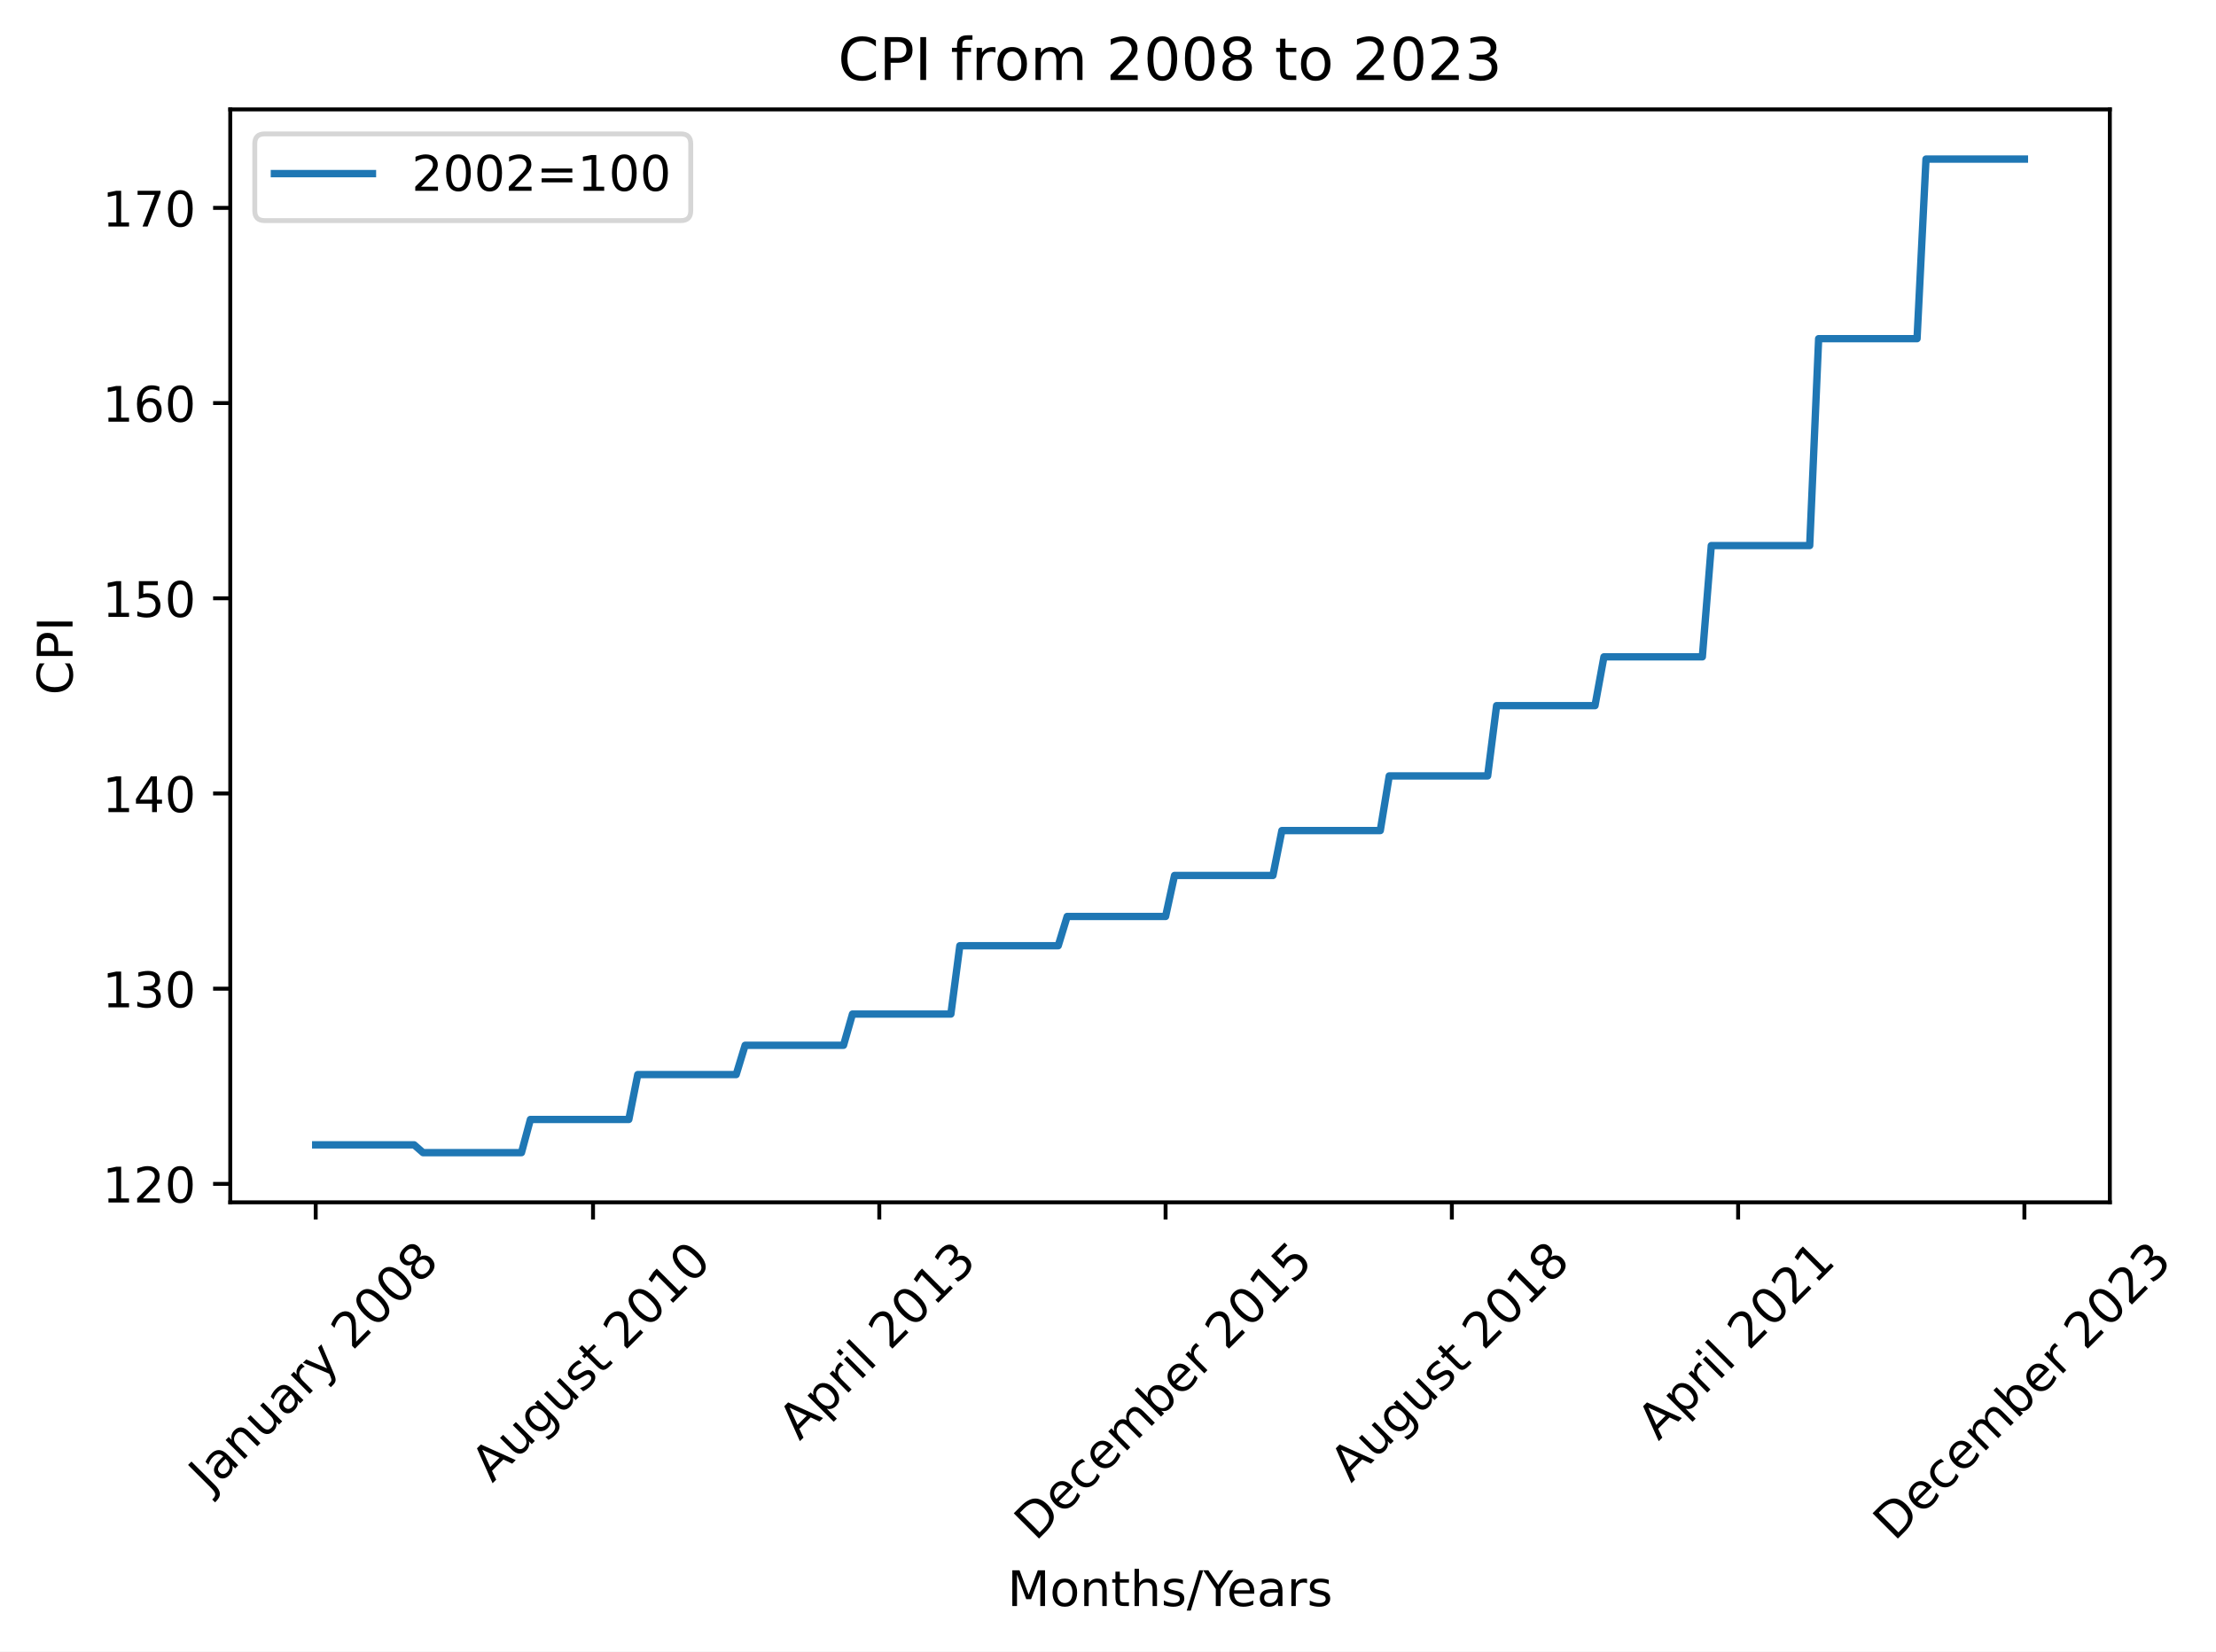
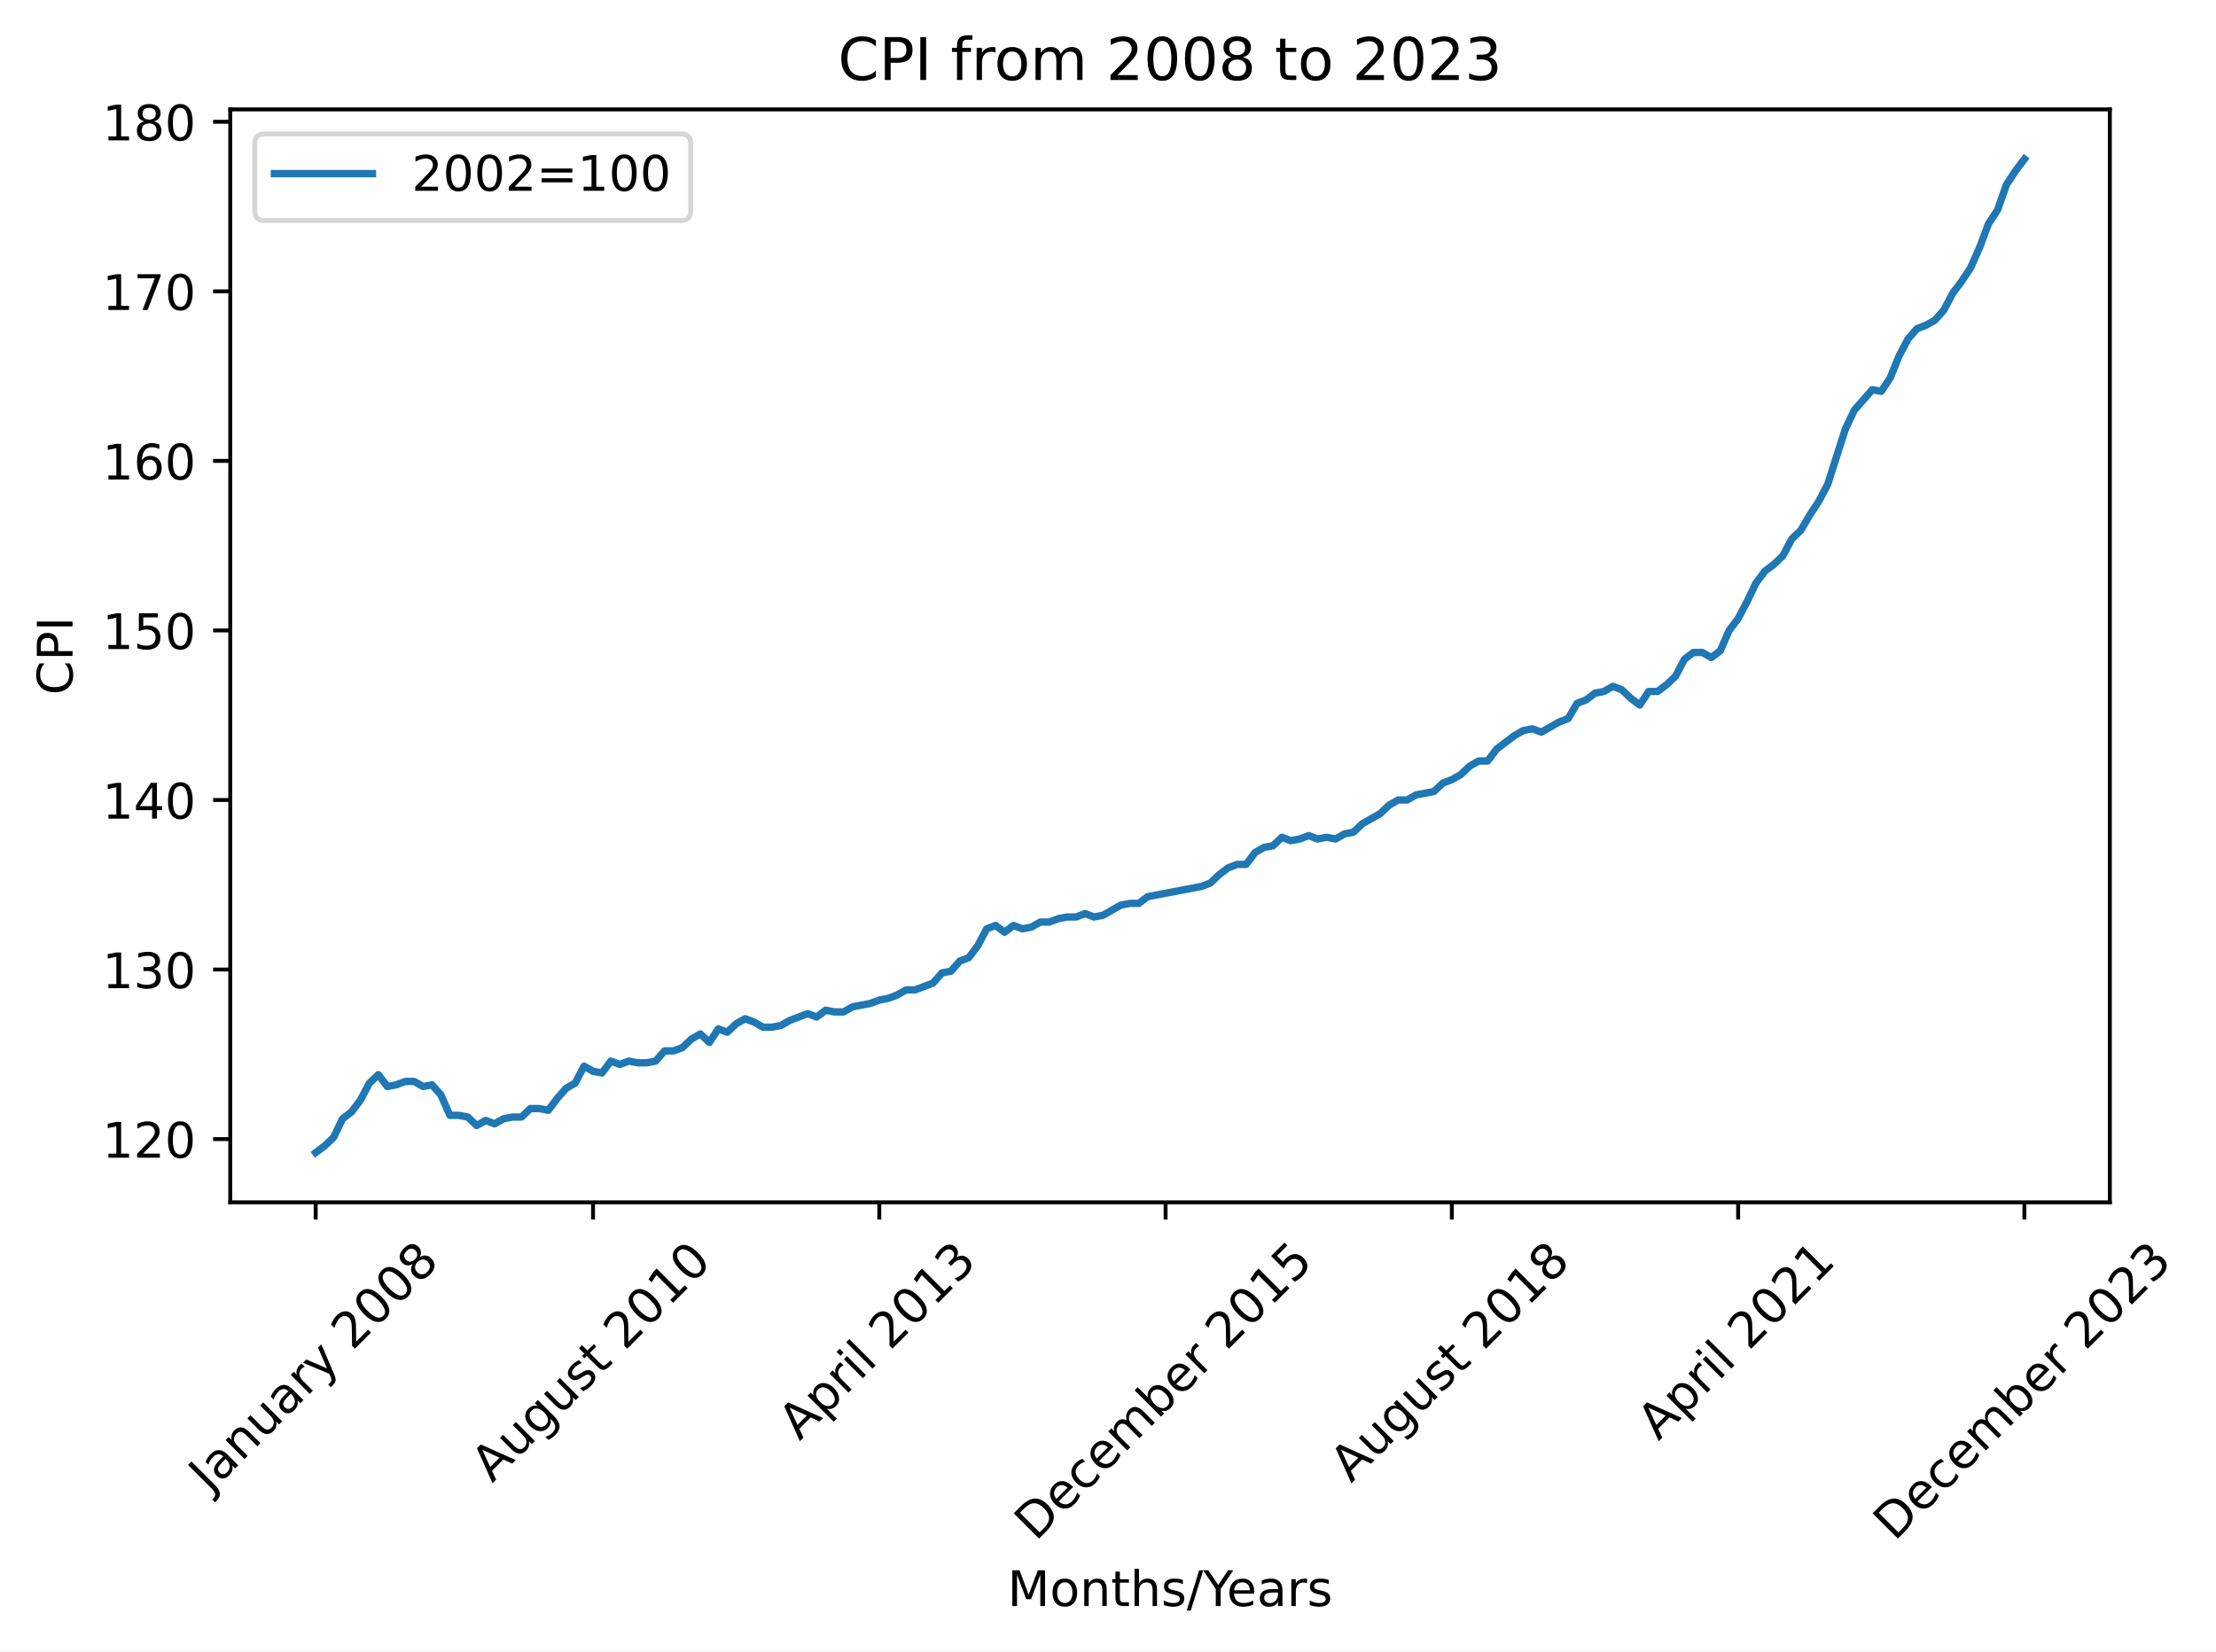
<svg xmlns="http://www.w3.org/2000/svg" xmlns:xlink="http://www.w3.org/1999/xlink" width="451.976pt" height="336.898pt" viewBox="0 0 451.976 336.898" version="1.1">
  <defs>
    <style type="text/css">*{stroke-linejoin: round; stroke-linecap: butt}</style>
  </defs>
  <g id="figure_1">
    <g id="patch_1">
      <path d="M 0 336.898  L 451.976 336.898  L 451.976 0  L 0 0  z " style="fill: #ffffff" />
    </g>
    <g id="axes_1">
      <g id="patch_2">
        <path d="M 46.966 245.264  L 430.323 245.264  L 430.323 22.318  L 46.966 22.318  z " style="fill: #ffffff" />
      </g>
      <g id="matplotlib.axis_1">
        <g id="xtick_1">
          <g id="line2d_1">
            <defs>
-               <path id="mdcf46499f5" d="M 0 0  L 0 3.5  " style="stroke: #000000; stroke-width: 0.8" />
+               <path id="m5ef71fe2a1" d="M 0 0  L 0 3.5  " style="stroke: #000000; stroke-width: 0.8" />
            </defs>
            <g>
-               <use xlink:href="#mdcf46499f5" x="64.391" y="245.264" style="stroke: #000000; stroke-width: 0.8" />
+               <use xlink:href="#m5ef71fe2a1" x="64.391" y="245.264" style="stroke: #000000; stroke-width: 0.8" />
            </g>
          </g>
          <g id="text_1">
            <g transform="translate(42.81703 304.6871) rotate(-45) scale(0.1 -0.1)">
              <defs>
                <path id="DejaVuSans-4a" d="M 628 4666  L 1259 4666  L 1259 325  Q 1259 -519 939 -900  Q 619 -1281 -91 -1281  L -331 -1281  L -331 -750  L -134 -750  Q 284 -750 456 -515  Q 628 -281 628 325  L 628 4666  z " transform="scale(0.015625)" />
                <path id="DejaVuSans-61" d="M 2194 1759  Q 1497 1759 1228 1600  Q 959 1441 959 1056  Q 959 750 1161 570  Q 1363 391 1709 391  Q 2188 391 2477 730  Q 2766 1069 2766 1631  L 2766 1759  L 2194 1759  z M 3341 1997  L 3341 0  L 2766 0  L 2766 531  Q 2569 213 2275 61  Q 1981 -91 1556 -91  Q 1019 -91 701 211  Q 384 513 384 1019  Q 384 1609 779 1909  Q 1175 2209 1959 2209  L 2766 2209  L 2766 2266  Q 2766 2663 2505 2880  Q 2244 3097 1772 3097  Q 1472 3097 1187 3025  Q 903 2953 641 2809  L 641 3341  Q 956 3463 1253 3523  Q 1550 3584 1831 3584  Q 2591 3584 2966 3190  Q 3341 2797 3341 1997  z " transform="scale(0.015625)" />
                <path id="DejaVuSans-6e" d="M 3513 2113  L 3513 0  L 2938 0  L 2938 2094  Q 2938 2591 2744 2837  Q 2550 3084 2163 3084  Q 1697 3084 1428 2787  Q 1159 2491 1159 1978  L 1159 0  L 581 0  L 581 3500  L 1159 3500  L 1159 2956  Q 1366 3272 1645 3428  Q 1925 3584 2291 3584  Q 2894 3584 3203 3211  Q 3513 2838 3513 2113  z " transform="scale(0.015625)" />
                <path id="DejaVuSans-75" d="M 544 1381  L 544 3500  L 1119 3500  L 1119 1403  Q 1119 906 1312 657  Q 1506 409 1894 409  Q 2359 409 2629 706  Q 2900 1003 2900 1516  L 2900 3500  L 3475 3500  L 3475 0  L 2900 0  L 2900 538  Q 2691 219 2414 64  Q 2138 -91 1772 -91  Q 1169 -91 856 284  Q 544 659 544 1381  z M 1991 3584  L 1991 3584  z " transform="scale(0.015625)" />
                <path id="DejaVuSans-72" d="M 2631 2963  Q 2534 3019 2420 3045  Q 2306 3072 2169 3072  Q 1681 3072 1420 2755  Q 1159 2438 1159 1844  L 1159 0  L 581 0  L 581 3500  L 1159 3500  L 1159 2956  Q 1341 3275 1631 3429  Q 1922 3584 2338 3584  Q 2397 3584 2469 3576  Q 2541 3569 2628 3553  L 2631 2963  z " transform="scale(0.015625)" />
                <path id="DejaVuSans-79" d="M 2059 -325  Q 1816 -950 1584 -1140  Q 1353 -1331 966 -1331  L 506 -1331  L 506 -850  L 844 -850  Q 1081 -850 1212 -737  Q 1344 -625 1503 -206  L 1606 56  L 191 3500  L 800 3500  L 1894 763  L 2988 3500  L 3597 3500  L 2059 -325  z " transform="scale(0.015625)" />
                <path id="DejaVuSans-20" transform="scale(0.015625)" />
                <path id="DejaVuSans-32" d="M 1228 531  L 3431 531  L 3431 0  L 469 0  L 469 531  Q 828 903 1448 1529  Q 2069 2156 2228 2338  Q 2531 2678 2651 2914  Q 2772 3150 2772 3378  Q 2772 3750 2511 3984  Q 2250 4219 1831 4219  Q 1534 4219 1204 4116  Q 875 4013 500 3803  L 500 4441  Q 881 4594 1212 4672  Q 1544 4750 1819 4750  Q 2544 4750 2975 4387  Q 3406 4025 3406 3419  Q 3406 3131 3298 2873  Q 3191 2616 2906 2266  Q 2828 2175 2409 1742  Q 1991 1309 1228 531  z " transform="scale(0.015625)" />
                <path id="DejaVuSans-30" d="M 2034 4250  Q 1547 4250 1301 3770  Q 1056 3291 1056 2328  Q 1056 1369 1301 889  Q 1547 409 2034 409  Q 2525 409 2770 889  Q 3016 1369 3016 2328  Q 3016 3291 2770 3770  Q 2525 4250 2034 4250  z M 2034 4750  Q 2819 4750 3233 4129  Q 3647 3509 3647 2328  Q 3647 1150 3233 529  Q 2819 -91 2034 -91  Q 1250 -91 836 529  Q 422 1150 422 2328  Q 422 3509 836 4129  Q 1250 4750 2034 4750  z " transform="scale(0.015625)" />
                <path id="DejaVuSans-38" d="M 2034 2216  Q 1584 2216 1326 1975  Q 1069 1734 1069 1313  Q 1069 891 1326 650  Q 1584 409 2034 409  Q 2484 409 2743 651  Q 3003 894 3003 1313  Q 3003 1734 2745 1975  Q 2488 2216 2034 2216  z M 1403 2484  Q 997 2584 770 2862  Q 544 3141 544 3541  Q 544 4100 942 4425  Q 1341 4750 2034 4750  Q 2731 4750 3128 4425  Q 3525 4100 3525 3541  Q 3525 3141 3298 2862  Q 3072 2584 2669 2484  Q 3125 2378 3379 2068  Q 3634 1759 3634 1313  Q 3634 634 3220 271  Q 2806 -91 2034 -91  Q 1263 -91 848 271  Q 434 634 434 1313  Q 434 1759 690 2068  Q 947 2378 1403 2484  z M 1172 3481  Q 1172 3119 1398 2916  Q 1625 2713 2034 2713  Q 2441 2713 2670 2916  Q 2900 3119 2900 3481  Q 2900 3844 2670 4047  Q 2441 4250 2034 4250  Q 1625 4250 1398 4047  Q 1172 3844 1172 3481  z " transform="scale(0.015625)" />
              </defs>
              <use xlink:href="#DejaVuSans-4a" />
              <use xlink:href="#DejaVuSans-61" x="29.492" />
              <use xlink:href="#DejaVuSans-6e" x="90.771" />
              <use xlink:href="#DejaVuSans-75" x="154.15" />
              <use xlink:href="#DejaVuSans-61" x="217.529" />
              <use xlink:href="#DejaVuSans-72" x="278.809" />
              <use xlink:href="#DejaVuSans-79" x="319.922" />
              <use xlink:href="#DejaVuSans-20" x="379.102" />
              <use xlink:href="#DejaVuSans-32" x="410.889" />
              <use xlink:href="#DejaVuSans-30" x="474.512" />
              <use xlink:href="#DejaVuSans-30" x="538.135" />
              <use xlink:href="#DejaVuSans-38" x="601.758" />
            </g>
          </g>
        </g>
        <g id="xtick_2">
          <g id="line2d_2">
            <g>
-               <use xlink:href="#mdcf46499f5" x="120.955" y="245.264" style="stroke: #000000; stroke-width: 0.8" />
+               <use xlink:href="#m5ef71fe2a1" x="120.955" y="245.264" style="stroke: #000000; stroke-width: 0.8" />
            </g>
          </g>
          <g id="text_2">
            <g transform="translate(100.4123 302.6243) rotate(-45) scale(0.1 -0.1)">
              <defs>
                <path id="DejaVuSans-41" d="M 2188 4044  L 1331 1722  L 3047 1722  L 2188 4044  z M 1831 4666  L 2547 4666  L 4325 0  L 3669 0  L 3244 1197  L 1141 1197  L 716 0  L 50 0  L 1831 4666  z " transform="scale(0.015625)" />
                <path id="DejaVuSans-67" d="M 2906 1791  Q 2906 2416 2648 2759  Q 2391 3103 1925 3103  Q 1463 3103 1205 2759  Q 947 2416 947 1791  Q 947 1169 1205 825  Q 1463 481 1925 481  Q 2391 481 2648 825  Q 2906 1169 2906 1791  z M 3481 434  Q 3481 -459 3084 -895  Q 2688 -1331 1869 -1331  Q 1566 -1331 1297 -1286  Q 1028 -1241 775 -1147  L 775 -588  Q 1028 -725 1275 -790  Q 1522 -856 1778 -856  Q 2344 -856 2625 -561  Q 2906 -266 2906 331  L 2906 616  Q 2728 306 2450 153  Q 2172 0 1784 0  Q 1141 0 747 490  Q 353 981 353 1791  Q 353 2603 747 3093  Q 1141 3584 1784 3584  Q 2172 3584 2450 3431  Q 2728 3278 2906 2969  L 2906 3500  L 3481 3500  L 3481 434  z " transform="scale(0.015625)" />
                <path id="DejaVuSans-73" d="M 2834 3397  L 2834 2853  Q 2591 2978 2328 3040  Q 2066 3103 1784 3103  Q 1356 3103 1142 2972  Q 928 2841 928 2578  Q 928 2378 1081 2264  Q 1234 2150 1697 2047  L 1894 2003  Q 2506 1872 2764 1633  Q 3022 1394 3022 966  Q 3022 478 2636 193  Q 2250 -91 1575 -91  Q 1294 -91 989 -36  Q 684 19 347 128  L 347 722  Q 666 556 975 473  Q 1284 391 1588 391  Q 1994 391 2212 530  Q 2431 669 2431 922  Q 2431 1156 2273 1281  Q 2116 1406 1581 1522  L 1381 1569  Q 847 1681 609 1914  Q 372 2147 372 2553  Q 372 3047 722 3315  Q 1072 3584 1716 3584  Q 2034 3584 2315 3537  Q 2597 3491 2834 3397  z " transform="scale(0.015625)" />
                <path id="DejaVuSans-74" d="M 1172 4494  L 1172 3500  L 2356 3500  L 2356 3053  L 1172 3053  L 1172 1153  Q 1172 725 1289 603  Q 1406 481 1766 481  L 2356 481  L 2356 0  L 1766 0  Q 1100 0 847 248  Q 594 497 594 1153  L 594 3053  L 172 3053  L 172 3500  L 594 3500  L 594 4494  L 1172 4494  z " transform="scale(0.015625)" />
                <path id="DejaVuSans-31" d="M 794 531  L 1825 531  L 1825 4091  L 703 3866  L 703 4441  L 1819 4666  L 2450 4666  L 2450 531  L 3481 531  L 3481 0  L 794 0  L 794 531  z " transform="scale(0.015625)" />
              </defs>
              <use xlink:href="#DejaVuSans-41" />
              <use xlink:href="#DejaVuSans-75" x="68.408" />
              <use xlink:href="#DejaVuSans-67" x="131.787" />
              <use xlink:href="#DejaVuSans-75" x="195.264" />
              <use xlink:href="#DejaVuSans-73" x="258.643" />
              <use xlink:href="#DejaVuSans-74" x="310.742" />
              <use xlink:href="#DejaVuSans-20" x="349.951" />
              <use xlink:href="#DejaVuSans-32" x="381.738" />
              <use xlink:href="#DejaVuSans-30" x="445.361" />
              <use xlink:href="#DejaVuSans-31" x="508.984" />
              <use xlink:href="#DejaVuSans-30" x="572.607" />
            </g>
          </g>
        </g>
        <g id="xtick_3">
          <g id="line2d_3">
            <g>
-               <use xlink:href="#mdcf46499f5" x="179.343" y="245.264" style="stroke: #000000; stroke-width: 0.8" />
+               <use xlink:href="#m5ef71fe2a1" x="179.343" y="245.264" style="stroke: #000000; stroke-width: 0.8" />
            </g>
          </g>
          <g id="text_3">
            <g transform="translate(163.0922 294.0418) rotate(-45) scale(0.1 -0.1)">
              <defs>
                <path id="DejaVuSans-70" d="M 1159 525  L 1159 -1331  L 581 -1331  L 581 3500  L 1159 3500  L 1159 2969  Q 1341 3281 1617 3432  Q 1894 3584 2278 3584  Q 2916 3584 3314 3078  Q 3713 2572 3713 1747  Q 3713 922 3314 415  Q 2916 -91 2278 -91  Q 1894 -91 1617 61  Q 1341 213 1159 525  z M 3116 1747  Q 3116 2381 2855 2742  Q 2594 3103 2138 3103  Q 1681 3103 1420 2742  Q 1159 2381 1159 1747  Q 1159 1113 1420 752  Q 1681 391 2138 391  Q 2594 391 2855 752  Q 3116 1113 3116 1747  z " transform="scale(0.015625)" />
                <path id="DejaVuSans-69" d="M 603 3500  L 1178 3500  L 1178 0  L 603 0  L 603 3500  z M 603 4863  L 1178 4863  L 1178 4134  L 603 4134  L 603 4863  z " transform="scale(0.015625)" />
                <path id="DejaVuSans-6c" d="M 603 4863  L 1178 4863  L 1178 0  L 603 0  L 603 4863  z " transform="scale(0.015625)" />
                <path id="DejaVuSans-33" d="M 2597 2516  Q 3050 2419 3304 2112  Q 3559 1806 3559 1356  Q 3559 666 3084 287  Q 2609 -91 1734 -91  Q 1441 -91 1130 -33  Q 819 25 488 141  L 488 750  Q 750 597 1062 519  Q 1375 441 1716 441  Q 2309 441 2620 675  Q 2931 909 2931 1356  Q 2931 1769 2642 2001  Q 2353 2234 1838 2234  L 1294 2234  L 1294 2753  L 1863 2753  Q 2328 2753 2575 2939  Q 2822 3125 2822 3475  Q 2822 3834 2567 4026  Q 2313 4219 1838 4219  Q 1578 4219 1281 4162  Q 984 4106 628 3988  L 628 4550  Q 988 4650 1302 4700  Q 1616 4750 1894 4750  Q 2613 4750 3031 4423  Q 3450 4097 3450 3541  Q 3450 3153 3228 2886  Q 3006 2619 2597 2516  z " transform="scale(0.015625)" />
              </defs>
              <use xlink:href="#DejaVuSans-41" />
              <use xlink:href="#DejaVuSans-70" x="68.408" />
              <use xlink:href="#DejaVuSans-72" x="131.885" />
              <use xlink:href="#DejaVuSans-69" x="172.998" />
              <use xlink:href="#DejaVuSans-6c" x="200.781" />
              <use xlink:href="#DejaVuSans-20" x="228.564" />
              <use xlink:href="#DejaVuSans-32" x="260.352" />
              <use xlink:href="#DejaVuSans-30" x="323.975" />
              <use xlink:href="#DejaVuSans-31" x="387.598" />
              <use xlink:href="#DejaVuSans-33" x="451.221" />
            </g>
          </g>
        </g>
        <g id="xtick_4">
          <g id="line2d_4">
            <g>
-               <use xlink:href="#mdcf46499f5" x="237.732" y="245.264" style="stroke: #000000; stroke-width: 0.8" />
+               <use xlink:href="#m5ef71fe2a1" x="237.732" y="245.264" style="stroke: #000000; stroke-width: 0.8" />
            </g>
          </g>
          <g id="text_4">
            <g transform="translate(211.2271 314.549) rotate(-45) scale(0.1 -0.1)">
              <defs>
                <path id="DejaVuSans-44" d="M 1259 4147  L 1259 519  L 2022 519  Q 2988 519 3436 956  Q 3884 1394 3884 2338  Q 3884 3275 3436 3711  Q 2988 4147 2022 4147  L 1259 4147  z M 628 4666  L 1925 4666  Q 3281 4666 3915 4102  Q 4550 3538 4550 2338  Q 4550 1131 3912 565  Q 3275 0 1925 0  L 628 0  L 628 4666  z " transform="scale(0.015625)" />
                <path id="DejaVuSans-65" d="M 3597 1894  L 3597 1613  L 953 1613  Q 991 1019 1311 708  Q 1631 397 2203 397  Q 2534 397 2845 478  Q 3156 559 3463 722  L 3463 178  Q 3153 47 2828 -22  Q 2503 -91 2169 -91  Q 1331 -91 842 396  Q 353 884 353 1716  Q 353 2575 817 3079  Q 1281 3584 2069 3584  Q 2775 3584 3186 3129  Q 3597 2675 3597 1894  z M 3022 2063  Q 3016 2534 2758 2815  Q 2500 3097 2075 3097  Q 1594 3097 1305 2825  Q 1016 2553 972 2059  L 3022 2063  z " transform="scale(0.015625)" />
                <path id="DejaVuSans-63" d="M 3122 3366  L 3122 2828  Q 2878 2963 2633 3030  Q 2388 3097 2138 3097  Q 1578 3097 1268 2742  Q 959 2388 959 1747  Q 959 1106 1268 751  Q 1578 397 2138 397  Q 2388 397 2633 464  Q 2878 531 3122 666  L 3122 134  Q 2881 22 2623 -34  Q 2366 -91 2075 -91  Q 1284 -91 818 406  Q 353 903 353 1747  Q 353 2603 823 3093  Q 1294 3584 2113 3584  Q 2378 3584 2631 3529  Q 2884 3475 3122 3366  z " transform="scale(0.015625)" />
                <path id="DejaVuSans-6d" d="M 3328 2828  Q 3544 3216 3844 3400  Q 4144 3584 4550 3584  Q 5097 3584 5394 3201  Q 5691 2819 5691 2113  L 5691 0  L 5113 0  L 5113 2094  Q 5113 2597 4934 2840  Q 4756 3084 4391 3084  Q 3944 3084 3684 2787  Q 3425 2491 3425 1978  L 3425 0  L 2847 0  L 2847 2094  Q 2847 2600 2669 2842  Q 2491 3084 2119 3084  Q 1678 3084 1418 2786  Q 1159 2488 1159 1978  L 1159 0  L 581 0  L 581 3500  L 1159 3500  L 1159 2956  Q 1356 3278 1631 3431  Q 1906 3584 2284 3584  Q 2666 3584 2933 3390  Q 3200 3197 3328 2828  z " transform="scale(0.015625)" />
                <path id="DejaVuSans-62" d="M 3116 1747  Q 3116 2381 2855 2742  Q 2594 3103 2138 3103  Q 1681 3103 1420 2742  Q 1159 2381 1159 1747  Q 1159 1113 1420 752  Q 1681 391 2138 391  Q 2594 391 2855 752  Q 3116 1113 3116 1747  z M 1159 2969  Q 1341 3281 1617 3432  Q 1894 3584 2278 3584  Q 2916 3584 3314 3078  Q 3713 2572 3713 1747  Q 3713 922 3314 415  Q 2916 -91 2278 -91  Q 1894 -91 1617 61  Q 1341 213 1159 525  L 1159 0  L 581 0  L 581 4863  L 1159 4863  L 1159 2969  z " transform="scale(0.015625)" />
                <path id="DejaVuSans-35" d="M 691 4666  L 3169 4666  L 3169 4134  L 1269 4134  L 1269 2991  Q 1406 3038 1543 3061  Q 1681 3084 1819 3084  Q 2600 3084 3056 2656  Q 3513 2228 3513 1497  Q 3513 744 3044 326  Q 2575 -91 1722 -91  Q 1428 -91 1123 -41  Q 819 9 494 109  L 494 744  Q 775 591 1075 516  Q 1375 441 1709 441  Q 2250 441 2565 725  Q 2881 1009 2881 1497  Q 2881 1984 2565 2268  Q 2250 2553 1709 2553  Q 1456 2553 1204 2497  Q 953 2441 691 2322  L 691 4666  z " transform="scale(0.015625)" />
              </defs>
              <use xlink:href="#DejaVuSans-44" />
              <use xlink:href="#DejaVuSans-65" x="77.002" />
              <use xlink:href="#DejaVuSans-63" x="138.525" />
              <use xlink:href="#DejaVuSans-65" x="193.506" />
              <use xlink:href="#DejaVuSans-6d" x="255.029" />
              <use xlink:href="#DejaVuSans-62" x="352.441" />
              <use xlink:href="#DejaVuSans-65" x="415.918" />
              <use xlink:href="#DejaVuSans-72" x="477.441" />
              <use xlink:href="#DejaVuSans-20" x="518.555" />
              <use xlink:href="#DejaVuSans-32" x="550.342" />
              <use xlink:href="#DejaVuSans-30" x="613.965" />
              <use xlink:href="#DejaVuSans-31" x="677.588" />
              <use xlink:href="#DejaVuSans-35" x="741.211" />
            </g>
          </g>
        </g>
        <g id="xtick_5">
          <g id="line2d_5">
            <g>
-               <use xlink:href="#mdcf46499f5" x="296.121" y="245.264" style="stroke: #000000; stroke-width: 0.8" />
+               <use xlink:href="#m5ef71fe2a1" x="296.121" y="245.264" style="stroke: #000000; stroke-width: 0.8" />
            </g>
          </g>
          <g id="text_5">
            <g transform="translate(275.578 302.6243) rotate(-45) scale(0.1 -0.1)">
              <use xlink:href="#DejaVuSans-41" />
              <use xlink:href="#DejaVuSans-75" x="68.408" />
              <use xlink:href="#DejaVuSans-67" x="131.787" />
              <use xlink:href="#DejaVuSans-75" x="195.264" />
              <use xlink:href="#DejaVuSans-73" x="258.643" />
              <use xlink:href="#DejaVuSans-74" x="310.742" />
              <use xlink:href="#DejaVuSans-20" x="349.951" />
              <use xlink:href="#DejaVuSans-32" x="381.738" />
              <use xlink:href="#DejaVuSans-30" x="445.361" />
              <use xlink:href="#DejaVuSans-31" x="508.984" />
              <use xlink:href="#DejaVuSans-38" x="572.607" />
            </g>
          </g>
        </g>
        <g id="xtick_6">
          <g id="line2d_6">
            <g>
-               <use xlink:href="#mdcf46499f5" x="354.509" y="245.264" style="stroke: #000000; stroke-width: 0.8" />
+               <use xlink:href="#m5ef71fe2a1" x="354.509" y="245.264" style="stroke: #000000; stroke-width: 0.8" />
            </g>
          </g>
          <g id="text_6">
            <g transform="translate(338.2579 294.0418) rotate(-45) scale(0.1 -0.1)">
              <use xlink:href="#DejaVuSans-41" />
              <use xlink:href="#DejaVuSans-70" x="68.408" />
              <use xlink:href="#DejaVuSans-72" x="131.885" />
              <use xlink:href="#DejaVuSans-69" x="172.998" />
              <use xlink:href="#DejaVuSans-6c" x="200.781" />
              <use xlink:href="#DejaVuSans-20" x="228.564" />
              <use xlink:href="#DejaVuSans-32" x="260.352" />
              <use xlink:href="#DejaVuSans-30" x="323.975" />
              <use xlink:href="#DejaVuSans-32" x="387.598" />
              <use xlink:href="#DejaVuSans-31" x="451.221" />
            </g>
          </g>
        </g>
        <g id="xtick_7">
          <g id="line2d_7">
            <g>
-               <use xlink:href="#mdcf46499f5" x="412.898" y="245.264" style="stroke: #000000; stroke-width: 0.8" />
+               <use xlink:href="#m5ef71fe2a1" x="412.898" y="245.264" style="stroke: #000000; stroke-width: 0.8" />
            </g>
          </g>
          <g id="text_7">
            <g transform="translate(386.3928 314.549) rotate(-45) scale(0.1 -0.1)">
              <use xlink:href="#DejaVuSans-44" />
              <use xlink:href="#DejaVuSans-65" x="77.002" />
              <use xlink:href="#DejaVuSans-63" x="138.525" />
              <use xlink:href="#DejaVuSans-65" x="193.506" />
              <use xlink:href="#DejaVuSans-6d" x="255.029" />
              <use xlink:href="#DejaVuSans-62" x="352.441" />
              <use xlink:href="#DejaVuSans-65" x="415.918" />
              <use xlink:href="#DejaVuSans-72" x="477.441" />
              <use xlink:href="#DejaVuSans-20" x="518.555" />
              <use xlink:href="#DejaVuSans-32" x="550.342" />
              <use xlink:href="#DejaVuSans-30" x="613.965" />
              <use xlink:href="#DejaVuSans-32" x="677.588" />
              <use xlink:href="#DejaVuSans-33" x="741.211" />
            </g>
          </g>
        </g>
        <g id="text_8">
          <g transform="translate(205.492 327.618) scale(0.1 -0.1)">
            <defs>
              <path id="DejaVuSans-4d" d="M 628 4666  L 1569 4666  L 2759 1491  L 3956 4666  L 4897 4666  L 4897 0  L 4281 0  L 4281 4097  L 3078 897  L 2444 897  L 1241 4097  L 1241 0  L 628 0  L 628 4666  z " transform="scale(0.015625)" />
              <path id="DejaVuSans-6f" d="M 1959 3097  Q 1497 3097 1228 2736  Q 959 2375 959 1747  Q 959 1119 1226 758  Q 1494 397 1959 397  Q 2419 397 2687 759  Q 2956 1122 2956 1747  Q 2956 2369 2687 2733  Q 2419 3097 1959 3097  z M 1959 3584  Q 2709 3584 3137 3096  Q 3566 2609 3566 1747  Q 3566 888 3137 398  Q 2709 -91 1959 -91  Q 1206 -91 779 398  Q 353 888 353 1747  Q 353 2609 779 3096  Q 1206 3584 1959 3584  z " transform="scale(0.015625)" />
              <path id="DejaVuSans-68" d="M 3513 2113  L 3513 0  L 2938 0  L 2938 2094  Q 2938 2591 2744 2837  Q 2550 3084 2163 3084  Q 1697 3084 1428 2787  Q 1159 2491 1159 1978  L 1159 0  L 581 0  L 581 4863  L 1159 4863  L 1159 2956  Q 1366 3272 1645 3428  Q 1925 3584 2291 3584  Q 2894 3584 3203 3211  Q 3513 2838 3513 2113  z " transform="scale(0.015625)" />
              <path id="DejaVuSans-2f" d="M 1625 4666  L 2156 4666  L 531 -594  L 0 -594  L 1625 4666  z " transform="scale(0.015625)" />
              <path id="DejaVuSans-59" d="M -13 4666  L 666 4666  L 1959 2747  L 3244 4666  L 3922 4666  L 2272 2222  L 2272 0  L 1638 0  L 1638 2222  L -13 4666  z " transform="scale(0.015625)" />
            </defs>
            <use xlink:href="#DejaVuSans-4d" />
            <use xlink:href="#DejaVuSans-6f" x="86.279" />
            <use xlink:href="#DejaVuSans-6e" x="147.461" />
            <use xlink:href="#DejaVuSans-74" x="210.84" />
            <use xlink:href="#DejaVuSans-68" x="250.049" />
            <use xlink:href="#DejaVuSans-73" x="313.428" />
            <use xlink:href="#DejaVuSans-2f" x="365.527" />
            <use xlink:href="#DejaVuSans-59" x="399.219" />
            <use xlink:href="#DejaVuSans-65" x="447.053" />
            <use xlink:href="#DejaVuSans-61" x="508.576" />
            <use xlink:href="#DejaVuSans-72" x="569.855" />
            <use xlink:href="#DejaVuSans-73" x="610.969" />
          </g>
        </g>
      </g>
      <g id="matplotlib.axis_2">
        <g id="ytick_1">
          <g id="line2d_8">
            <defs>
-               <path id="m44348711f3" d="M 0 0  L -3.5 0  " style="stroke: #000000; stroke-width: 0.8" />
+               <path id="mc2f2d06003" d="M 0 0  L -3.5 0  " style="stroke: #000000; stroke-width: 0.8" />
            </defs>
            <g>
-               <use xlink:href="#m44348711f3" x="46.966" y="241.501" style="stroke: #000000; stroke-width: 0.8" />
+               <use xlink:href="#mc2f2d06003" x="46.966" y="232.363" style="stroke: #000000; stroke-width: 0.8" />
            </g>
          </g>
          <g id="text_9">
-             <g transform="translate(20.87813 245.3003) scale(0.1 -0.1)">
+             <g transform="translate(20.87813 236.1623) scale(0.1 -0.1)">
              <use xlink:href="#DejaVuSans-31" />
              <use xlink:href="#DejaVuSans-32" x="63.623" />
              <use xlink:href="#DejaVuSans-30" x="127.246" />
            </g>
          </g>
        </g>
        <g id="ytick_2">
          <g id="line2d_9">
            <g>
-               <use xlink:href="#m44348711f3" x="46.966" y="201.682" style="stroke: #000000; stroke-width: 0.8" />
+               <use xlink:href="#mc2f2d06003" x="46.966" y="197.776" style="stroke: #000000; stroke-width: 0.8" />
            </g>
          </g>
          <g id="text_10">
-             <g transform="translate(20.87813 205.4814) scale(0.1 -0.1)">
+             <g transform="translate(20.87813 201.5756) scale(0.1 -0.1)">
              <use xlink:href="#DejaVuSans-31" />
              <use xlink:href="#DejaVuSans-33" x="63.623" />
              <use xlink:href="#DejaVuSans-30" x="127.246" />
            </g>
          </g>
        </g>
        <g id="ytick_3">
          <g id="line2d_10">
            <g>
-               <use xlink:href="#m44348711f3" x="46.966" y="161.863" style="stroke: #000000; stroke-width: 0.8" />
+               <use xlink:href="#mc2f2d06003" x="46.966" y="163.19" style="stroke: #000000; stroke-width: 0.8" />
            </g>
          </g>
          <g id="text_11">
-             <g transform="translate(20.87813 165.6626) scale(0.1 -0.1)">
+             <g transform="translate(20.87813 166.9889) scale(0.1 -0.1)">
              <defs>
                <path id="DejaVuSans-34" d="M 2419 4116  L 825 1625  L 2419 1625  L 2419 4116  z M 2253 4666  L 3047 4666  L 3047 1625  L 3713 1625  L 3713 1100  L 3047 1100  L 3047 0  L 2419 0  L 2419 1100  L 313 1100  L 313 1709  L 2253 4666  z " transform="scale(0.015625)" />
              </defs>
              <use xlink:href="#DejaVuSans-31" />
              <use xlink:href="#DejaVuSans-34" x="63.623" />
              <use xlink:href="#DejaVuSans-30" x="127.246" />
            </g>
          </g>
        </g>
        <g id="ytick_4">
          <g id="line2d_11">
            <g>
-               <use xlink:href="#m44348711f3" x="46.966" y="122.044" style="stroke: #000000; stroke-width: 0.8" />
+               <use xlink:href="#mc2f2d06003" x="46.966" y="128.603" style="stroke: #000000; stroke-width: 0.8" />
            </g>
          </g>
          <g id="text_12">
-             <g transform="translate(20.87813 125.8437) scale(0.1 -0.1)">
+             <g transform="translate(20.87813 132.4023) scale(0.1 -0.1)">
              <use xlink:href="#DejaVuSans-31" />
              <use xlink:href="#DejaVuSans-35" x="63.623" />
              <use xlink:href="#DejaVuSans-30" x="127.246" />
            </g>
          </g>
        </g>
        <g id="ytick_5">
          <g id="line2d_12">
            <g>
-               <use xlink:href="#m44348711f3" x="46.966" y="82.226" style="stroke: #000000; stroke-width: 0.8" />
+               <use xlink:href="#mc2f2d06003" x="46.966" y="94.016" style="stroke: #000000; stroke-width: 0.8" />
            </g>
          </g>
          <g id="text_13">
-             <g transform="translate(20.87813 86.02483) scale(0.1 -0.1)">
+             <g transform="translate(20.87813 97.81556) scale(0.1 -0.1)">
              <defs>
                <path id="DejaVuSans-36" d="M 2113 2584  Q 1688 2584 1439 2293  Q 1191 2003 1191 1497  Q 1191 994 1439 701  Q 1688 409 2113 409  Q 2538 409 2786 701  Q 3034 994 3034 1497  Q 3034 2003 2786 2293  Q 2538 2584 2113 2584  z M 3366 4563  L 3366 3988  Q 3128 4100 2886 4159  Q 2644 4219 2406 4219  Q 1781 4219 1451 3797  Q 1122 3375 1075 2522  Q 1259 2794 1537 2939  Q 1816 3084 2150 3084  Q 2853 3084 3261 2657  Q 3669 2231 3669 1497  Q 3669 778 3244 343  Q 2819 -91 2113 -91  Q 1303 -91 875 529  Q 447 1150 447 2328  Q 447 3434 972 4092  Q 1497 4750 2381 4750  Q 2619 4750 2861 4703  Q 3103 4656 3366 4563  z " transform="scale(0.015625)" />
              </defs>
              <use xlink:href="#DejaVuSans-31" />
              <use xlink:href="#DejaVuSans-36" x="63.623" />
              <use xlink:href="#DejaVuSans-30" x="127.246" />
            </g>
          </g>
        </g>
        <g id="ytick_6">
          <g id="line2d_13">
            <g>
-               <use xlink:href="#m44348711f3" x="46.966" y="42.407" style="stroke: #000000; stroke-width: 0.8" />
+               <use xlink:href="#mc2f2d06003" x="46.966" y="59.43" style="stroke: #000000; stroke-width: 0.8" />
            </g>
          </g>
          <g id="text_14">
-             <g transform="translate(20.87813 46.20596) scale(0.1 -0.1)">
+             <g transform="translate(20.87813 63.22887) scale(0.1 -0.1)">
              <defs>
                <path id="DejaVuSans-37" d="M 525 4666  L 3525 4666  L 3525 4397  L 1831 0  L 1172 0  L 2766 4134  L 525 4134  L 525 4666  z " transform="scale(0.015625)" />
              </defs>
              <use xlink:href="#DejaVuSans-31" />
              <use xlink:href="#DejaVuSans-37" x="63.623" />
              <use xlink:href="#DejaVuSans-30" x="127.246" />
            </g>
          </g>
        </g>
-         <g id="text_15">
+         <g id="ytick_7">
+           <g id="line2d_14">
+             <g>
+               <use xlink:href="#mc2f2d06003" x="46.966" y="24.843" style="stroke: #000000; stroke-width: 0.8" />
+             </g>
+           </g>
+           <g id="text_15">
+             <g transform="translate(20.87813 28.64217) scale(0.1 -0.1)">
+               <use xlink:href="#DejaVuSans-31" />
+               <use xlink:href="#DejaVuSans-38" x="63.623" />
+               <use xlink:href="#DejaVuSans-30" x="127.246" />
+             </g>
+           </g>
+         </g>
+         <g id="text_16">
          <g transform="translate(14.79844 141.7723) rotate(-90) scale(0.1 -0.1)">
            <defs>
              <path id="DejaVuSans-43" d="M 4122 4306  L 4122 3641  Q 3803 3938 3442 4084  Q 3081 4231 2675 4231  Q 1875 4231 1450 3742  Q 1025 3253 1025 2328  Q 1025 1406 1450 917  Q 1875 428 2675 428  Q 3081 428 3442 575  Q 3803 722 4122 1019  L 4122 359  Q 3791 134 3420 21  Q 3050 -91 2638 -91  Q 1578 -91 968 557  Q 359 1206 359 2328  Q 359 3453 968 4101  Q 1578 4750 2638 4750  Q 3056 4750 3426 4639  Q 3797 4528 4122 4306  z " transform="scale(0.015625)" />
              <path id="DejaVuSans-50" d="M 1259 4147  L 1259 2394  L 2053 2394  Q 2494 2394 2734 2622  Q 2975 2850 2975 3272  Q 2975 3691 2734 3919  Q 2494 4147 2053 4147  L 1259 4147  z M 628 4666  L 2053 4666  Q 2838 4666 3239 4311  Q 3641 3956 3641 3272  Q 3641 2581 3239 2228  Q 2838 1875 2053 1875  L 1259 1875  L 1259 0  L 628 0  L 628 4666  z " transform="scale(0.015625)" />
              <path id="DejaVuSans-49" d="M 628 4666  L 1259 4666  L 1259 0  L 628 0  L 628 4666  z " transform="scale(0.015625)" />
            </defs>
            <use xlink:href="#DejaVuSans-43" />
            <use xlink:href="#DejaVuSans-50" x="69.824" />
            <use xlink:href="#DejaVuSans-49" x="130.127" />
          </g>
        </g>
      </g>
-       <g id="line2d_14">
-         <path d="M 64.391 233.537  L 84.462 233.537  L 86.287 235.13  L 106.358 235.13  L 108.182 228.361  L 128.253 228.361  L 130.078 219.203  L 150.149 219.203  L 151.974 213.23  L 172.045 213.23  L 173.87 206.859  L 193.941 206.859  L 195.765 192.922  L 215.836 192.922  L 217.661 186.949  L 237.732 186.949  L 239.557 178.587  L 259.628 178.587  L 261.452 169.429  L 281.523 169.429  L 283.348 158.28  L 303.419 158.28  L 305.244 143.945  L 325.315 143.945  L 327.14 133.99  L 347.211 133.99  L 349.035 111.293  L 369.106 111.293  L 370.931 69.085  L 391.002 69.085  L 392.827 32.452  L 412.898 32.452  L 412.898 32.452  " clip-path="url(#p95bff8a0fc)" style="fill: none; stroke: #1f77b4; stroke-width: 1.5; stroke-linecap: square" />
+       <g id="line2d_15">
+         <path d="M 64.391 235.13  L 66.216 233.747  L 68.04 232.017  L 69.865 228.213  L 71.69 226.829  L 73.514 224.408  L 75.339 220.95  L 77.163 219.22  L 78.988 221.641  L 80.813 221.295  L 82.637 220.604  L 84.462 220.604  L 86.287 221.641  L 88.111 221.295  L 89.936 223.371  L 91.761 227.521  L 93.585 227.521  L 95.41 227.867  L 97.235 229.596  L 99.059 228.559  L 100.884 229.25  L 102.708 228.213  L 104.533 227.867  L 106.358 227.867  L 108.182 226.138  L 110.007 226.138  L 111.832 226.483  L 113.656 224.062  L 115.481 221.987  L 117.306 220.95  L 119.13 217.491  L 120.955 218.528  L 122.78 218.874  L 124.604 216.453  L 126.429 217.145  L 128.253 216.453  L 130.078 216.799  L 131.903 216.799  L 133.727 216.453  L 135.552 214.378  L 137.377 214.378  L 139.201 213.686  L 141.026 211.957  L 142.851 210.919  L 144.675 212.649  L 146.5 209.882  L 148.325 210.574  L 150.149 208.844  L 151.974 207.807  L 153.798 208.498  L 155.623 209.536  L 157.448 209.536  L 159.272 209.19  L 161.097 208.152  L 164.746 206.769  L 166.571 207.461  L 168.396 206.077  L 170.22 206.423  L 172.045 206.423  L 173.87 205.385  L 177.519 204.694  L 179.343 204.002  L 181.168 203.656  L 182.993 202.964  L 184.817 201.927  L 186.642 201.927  L 190.291 200.543  L 192.116 198.468  L 193.941 198.122  L 195.765 196.047  L 197.59 195.355  L 199.415 192.934  L 201.239 189.476  L 203.064 188.784  L 204.888 190.167  L 206.713 188.784  L 208.538 189.476  L 210.362 189.13  L 212.187 188.092  L 214.012 188.092  L 215.836 187.4  L 217.661 187.055  L 219.486 187.055  L 221.31 186.363  L 223.135 187.055  L 224.96 186.709  L 228.609 184.633  L 230.433 184.288  L 232.258 184.288  L 234.083 182.904  L 245.031 180.829  L 246.855 180.137  L 248.68 178.408  L 250.505 177.024  L 252.329 176.333  L 254.154 176.333  L 255.978 173.912  L 257.803 172.874  L 259.628 172.528  L 261.452 170.799  L 263.277 171.491  L 265.102 171.145  L 266.926 170.453  L 268.751 171.145  L 270.576 170.799  L 272.4 171.145  L 274.225 170.107  L 276.05 169.761  L 277.874 168.032  L 281.523 165.957  L 283.348 164.227  L 285.173 163.19  L 286.997 163.19  L 288.822 162.152  L 292.471 161.46  L 294.296 159.731  L 296.121 159.039  L 297.945 158.002  L 299.77 156.272  L 301.595 155.235  L 303.419 155.235  L 305.244 152.814  L 308.893 150.047  L 310.718 149.009  L 312.542 148.663  L 314.367 149.355  L 318.016 147.28  L 319.841 146.588  L 321.666 143.475  L 323.49 142.784  L 325.315 141.4  L 327.14 141.054  L 328.964 140.017  L 330.789 140.708  L 332.613 142.438  L 334.438 143.821  L 336.263 141.054  L 338.087 141.054  L 339.912 139.671  L 341.737 137.941  L 343.561 134.483  L 345.386 133.099  L 347.211 133.099  L 349.035 134.137  L 350.86 132.753  L 352.685 128.603  L 354.509 126.182  L 356.334 122.723  L 358.158 118.919  L 359.983 116.498  L 361.808 115.114  L 363.632 113.385  L 365.457 109.926  L 367.282 108.197  L 369.106 105.084  L 370.931 102.317  L 372.756 98.858  L 376.405 87.445  L 378.23 83.64  L 381.879 79.49  L 383.703 79.836  L 385.528 77.069  L 387.353 72.573  L 389.177 69.114  L 391.002 67.039  L 392.827 66.347  L 394.651 65.309  L 396.476 63.234  L 398.301 59.776  L 400.125 57.354  L 401.95 54.588  L 403.775 50.437  L 405.599 45.595  L 407.424 42.828  L 409.248 37.64  L 411.073 34.873  L 412.898 32.452  L 412.898 32.452  " clip-path="url(#p0fd7ec361f)" style="fill: none; stroke: #1f77b4; stroke-width: 1.5; stroke-linecap: square" />
      </g>
      <g id="patch_3">
        <path d="M 46.966 245.264  L 46.966 22.318  " style="fill: none; stroke: #000000; stroke-width: 0.8; stroke-linejoin: miter; stroke-linecap: square" />
      </g>
      <g id="patch_4">
        <path d="M 430.323 245.264  L 430.323 22.318  " style="fill: none; stroke: #000000; stroke-width: 0.8; stroke-linejoin: miter; stroke-linecap: square" />
      </g>
      <g id="patch_5">
        <path d="M 46.966 245.264  L 430.323 245.264  " style="fill: none; stroke: #000000; stroke-width: 0.8; stroke-linejoin: miter; stroke-linecap: square" />
      </g>
      <g id="patch_6">
        <path d="M 46.966 22.318  L 430.323 22.318  " style="fill: none; stroke: #000000; stroke-width: 0.8; stroke-linejoin: miter; stroke-linecap: square" />
      </g>
-       <g id="text_16">
+       <g id="text_17">
        <g transform="translate(170.9165 16.31812) scale(0.12 -0.12)">
          <defs>
            <path id="DejaVuSans-66" d="M 2375 4863  L 2375 4384  L 1825 4384  Q 1516 4384 1395 4259  Q 1275 4134 1275 3809  L 1275 3500  L 2222 3500  L 2222 3053  L 1275 3053  L 1275 0  L 697 0  L 697 3053  L 147 3053  L 147 3500  L 697 3500  L 697 3744  Q 697 4328 969 4595  Q 1241 4863 1831 4863  L 2375 4863  z " transform="scale(0.015625)" />
          </defs>
          <use xlink:href="#DejaVuSans-43" />
          <use xlink:href="#DejaVuSans-50" x="69.824" />
          <use xlink:href="#DejaVuSans-49" x="130.127" />
          <use xlink:href="#DejaVuSans-20" x="159.619" />
          <use xlink:href="#DejaVuSans-66" x="191.406" />
          <use xlink:href="#DejaVuSans-72" x="226.611" />
          <use xlink:href="#DejaVuSans-6f" x="265.475" />
          <use xlink:href="#DejaVuSans-6d" x="326.656" />
          <use xlink:href="#DejaVuSans-20" x="424.068" />
          <use xlink:href="#DejaVuSans-32" x="455.855" />
          <use xlink:href="#DejaVuSans-30" x="519.479" />
          <use xlink:href="#DejaVuSans-30" x="583.102" />
          <use xlink:href="#DejaVuSans-38" x="646.725" />
          <use xlink:href="#DejaVuSans-20" x="710.348" />
          <use xlink:href="#DejaVuSans-74" x="742.135" />
          <use xlink:href="#DejaVuSans-6f" x="781.344" />
          <use xlink:href="#DejaVuSans-20" x="842.525" />
          <use xlink:href="#DejaVuSans-32" x="874.312" />
          <use xlink:href="#DejaVuSans-30" x="937.936" />
          <use xlink:href="#DejaVuSans-32" x="1001.559" />
          <use xlink:href="#DejaVuSans-33" x="1065.182" />
        </g>
      </g>
      <g id="legend_1">
        <g id="patch_7">
          <path d="M 53.966 44.996  L 138.883 44.996  Q 140.883 44.996 140.883 42.996  L 140.883 29.318  Q 140.883 27.318 138.883 27.318  L 53.966 27.318  Q 51.966 27.318 51.966 29.318  L 51.966 42.996  Q 51.966 44.996 53.966 44.996  z " style="fill: #ffffff; opacity: 0.8; stroke: #cccccc; stroke-linejoin: miter" />
        </g>
-         <g id="line2d_15">
+         <g id="line2d_16">
          <path d="M 55.966 35.417  L 65.966 35.417  L 75.966 35.417  " style="fill: none; stroke: #1f77b4; stroke-width: 1.5; stroke-linecap: square" />
        </g>
-         <g id="text_17">
+         <g id="text_18">
          <g transform="translate(83.96563 38.91656) scale(0.1 -0.1)">
            <defs>
              <path id="DejaVuSans-3d" d="M 678 2906  L 4684 2906  L 4684 2381  L 678 2381  L 678 2906  z M 678 1631  L 4684 1631  L 4684 1100  L 678 1100  L 678 1631  z " transform="scale(0.015625)" />
            </defs>
            <use xlink:href="#DejaVuSans-32" />
            <use xlink:href="#DejaVuSans-30" x="63.623" />
            <use xlink:href="#DejaVuSans-30" x="127.246" />
            <use xlink:href="#DejaVuSans-32" x="190.869" />
            <use xlink:href="#DejaVuSans-3d" x="254.492" />
            <use xlink:href="#DejaVuSans-31" x="338.281" />
            <use xlink:href="#DejaVuSans-30" x="401.904" />
            <use xlink:href="#DejaVuSans-30" x="465.527" />
          </g>
        </g>
      </g>
    </g>
  </g>
  <defs>
-     <clipPath id="p95bff8a0fc">
+     <clipPath id="p0fd7ec361f">
      <rect x="46.966" y="22.318" width="383.357" height="222.946" />
    </clipPath>
  </defs>
</svg>
